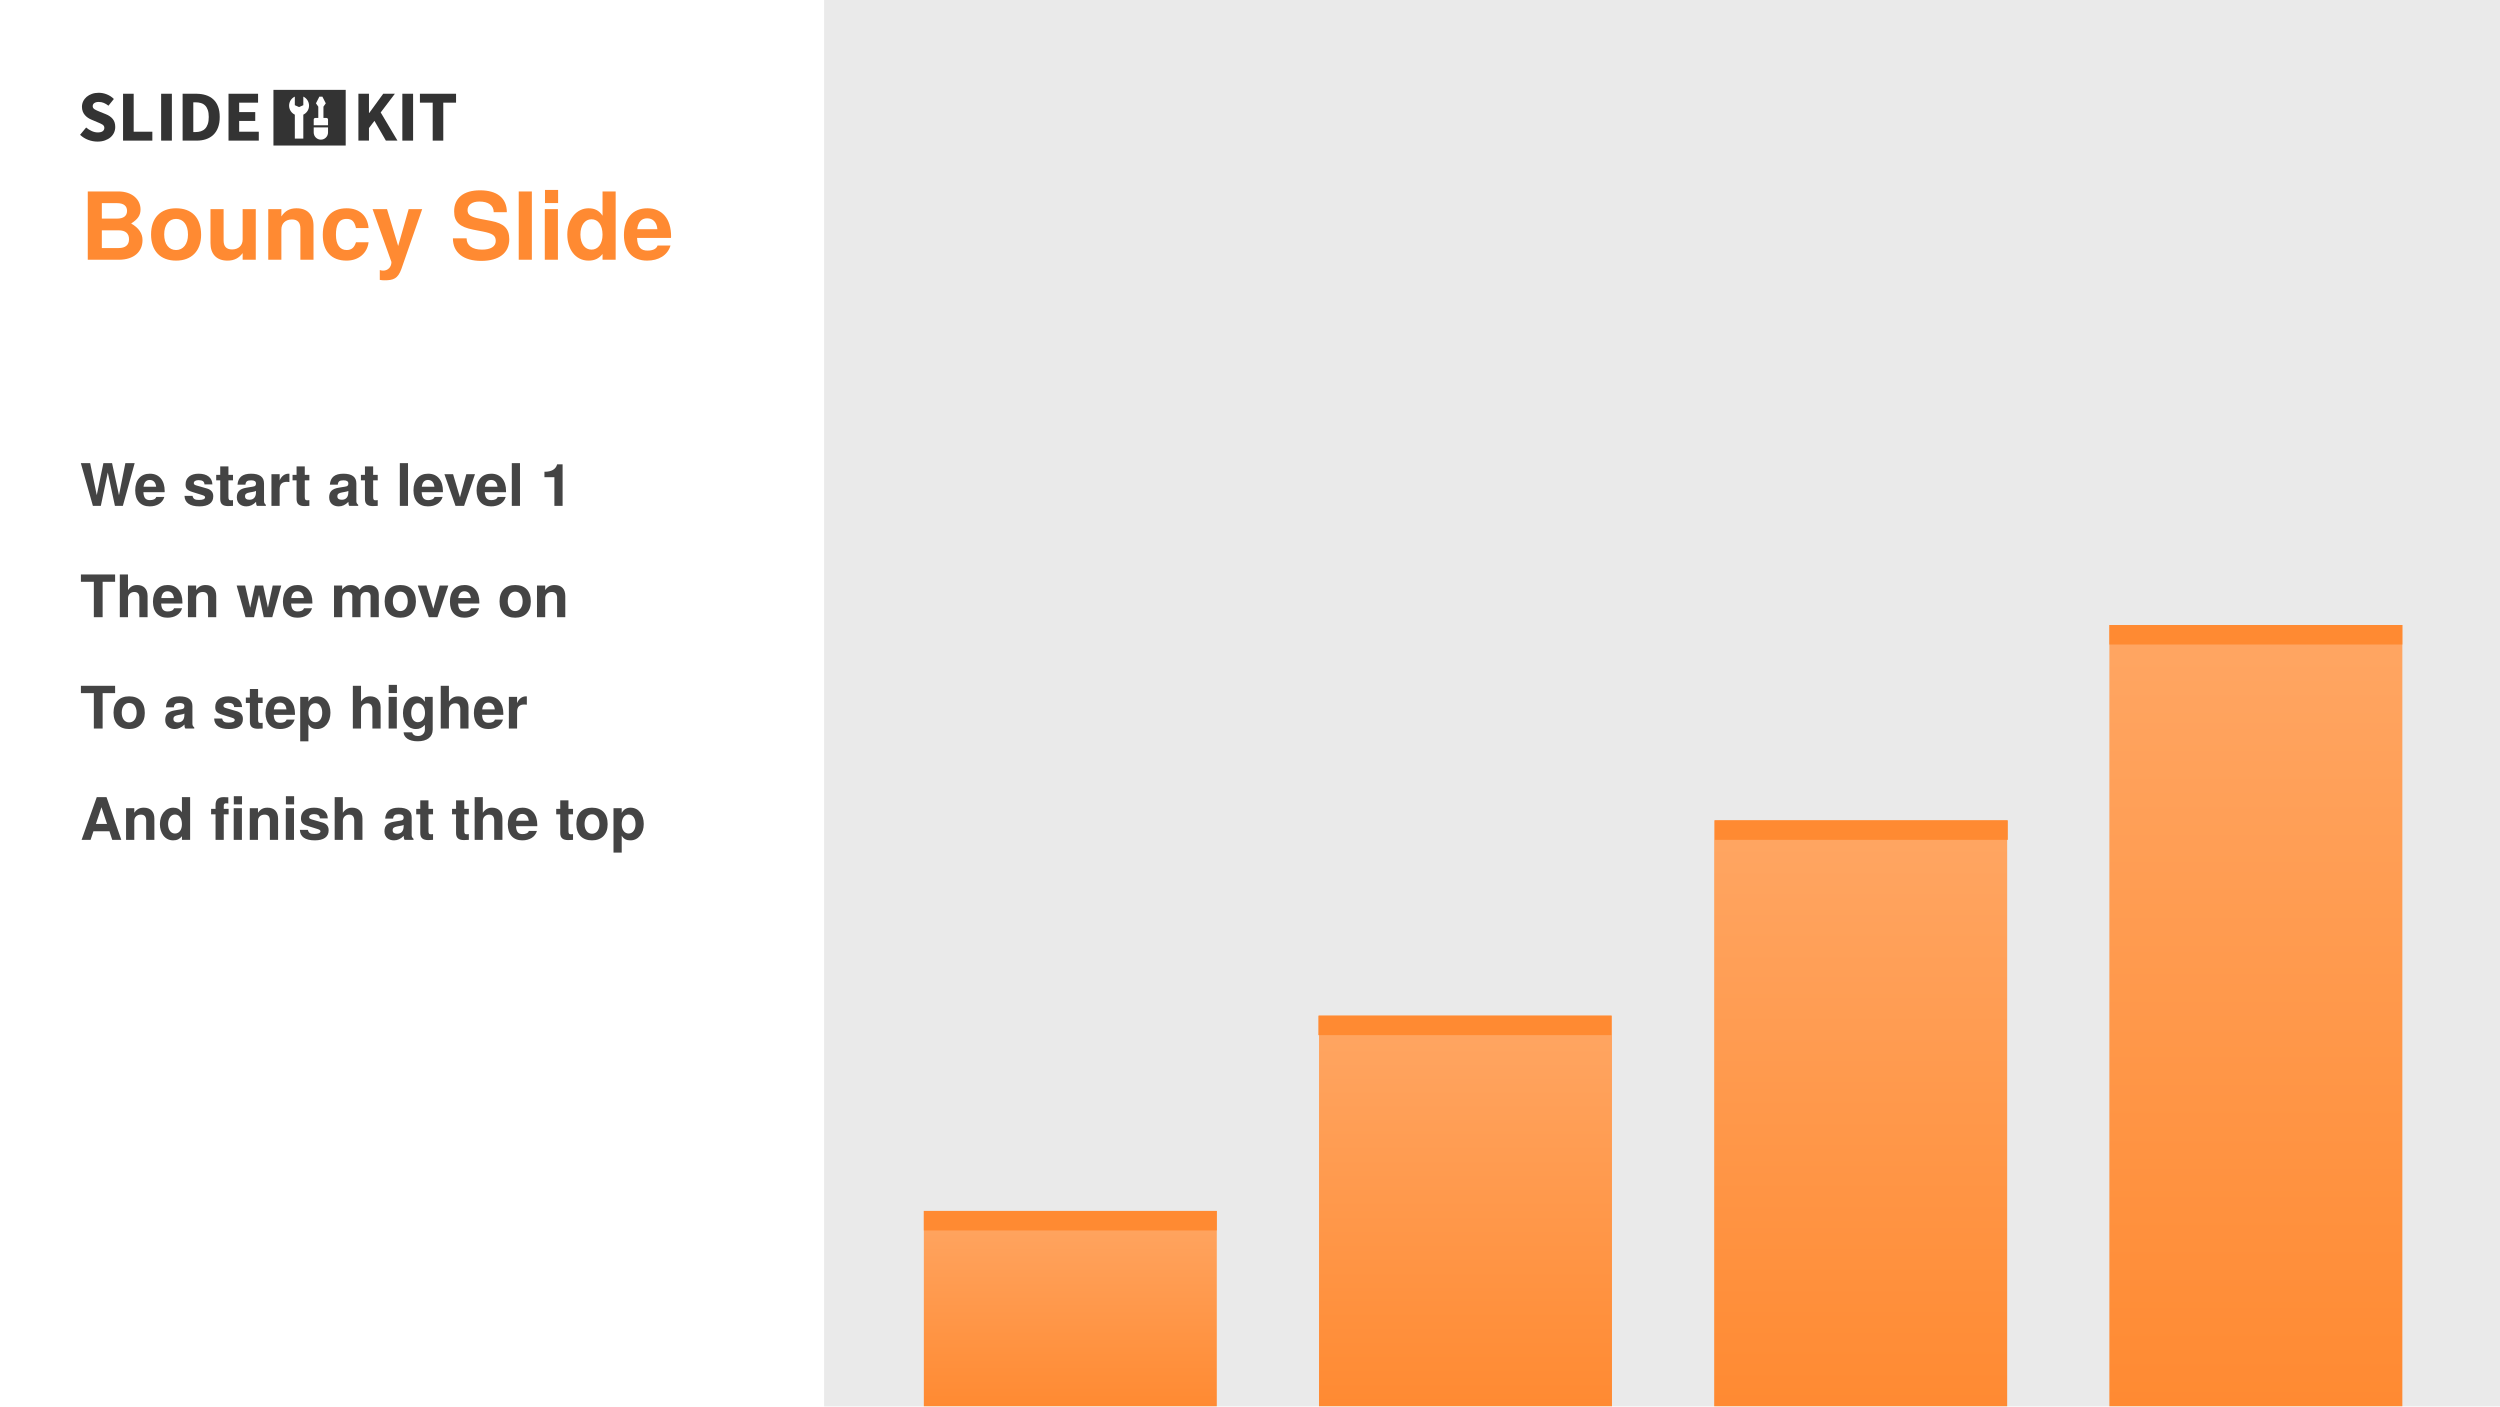
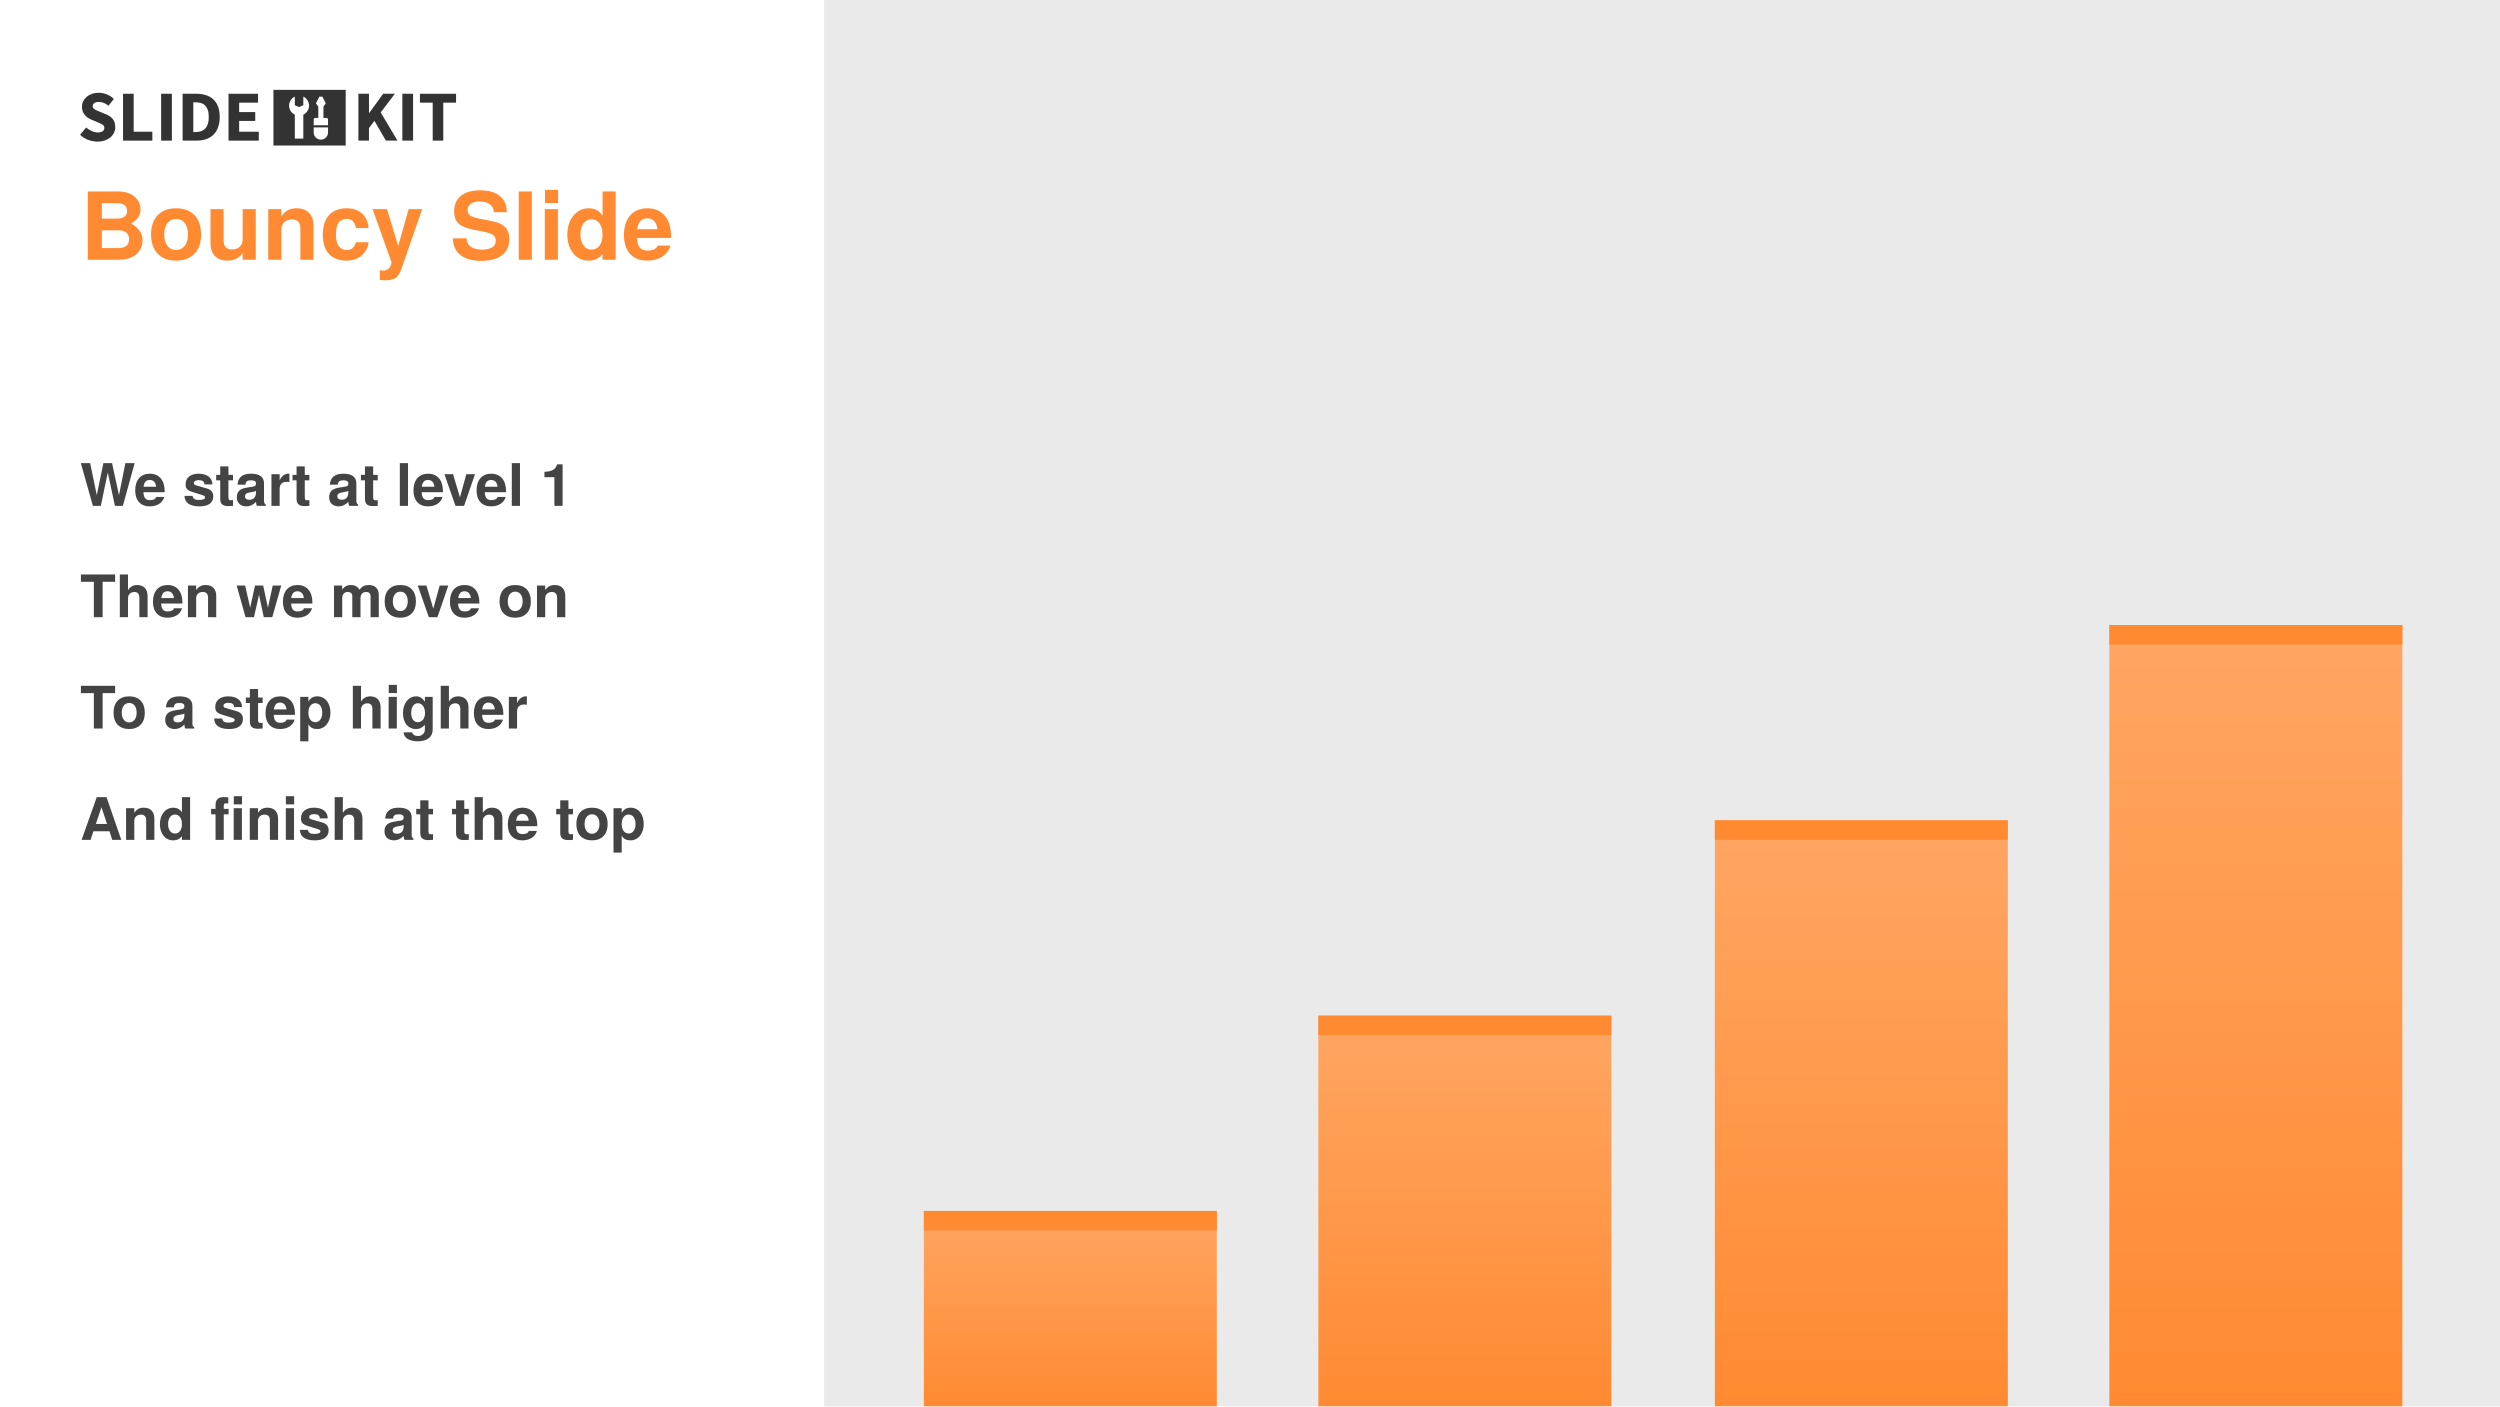
<svg xmlns="http://www.w3.org/2000/svg" width="1280px" height="720px" viewBox="0 0 1280 720" version="1.1">
  <defs>
    <linearGradient x1="50%" y1="0%" x2="50%" y2="100%" id="linearGradient-1">
      <stop stop-color="#FFA663" offset="0%" />
      <stop stop-color="#FF8A32" offset="100%" />
    </linearGradient>
    <linearGradient x1="50%" y1="0%" x2="50%" y2="100%" id="linearGradient-2">
      <stop stop-color="#FFA663" offset="0%" />
      <stop stop-color="#FF8A32" offset="100%" />
    </linearGradient>
    <linearGradient x1="50%" y1="0%" x2="50%" y2="100%" id="linearGradient-3">
      <stop stop-color="#FFA663" offset="0%" />
      <stop stop-color="#FF8A32" offset="100%" />
    </linearGradient>
    <linearGradient x1="50%" y1="0%" x2="50%" y2="100%" id="linearGradient-4">
      <stop stop-color="#FFA663" offset="0%" />
      <stop stop-color="#FF8A32" offset="100%" />
    </linearGradient>
  </defs>
  <g id="000-Artboard" stroke="none" stroke-width="1" fill="none" fill-rule="evenodd">
    <rect id="background" fill="#EAEAEA" x="422" y="0" width="858" height="720" />
    <rect id="BouncyRect[canvas][script=bouncy]" fill="#EAEAEA" x="422" y="0" width="858" height="720" />
    <g id="Group-2" transform="translate(41, 46)" fill="#333333">
      <g id="Group-4" transform="translate(0, 1.5)" fill-rule="nonzero">
        <path d="M8.908,25 C10.337,25 11.618,24.797 12.752,24.39 C13.885,23.983 14.84,23.441 15.616,22.763 C16.392,22.085 16.984,21.296 17.39,20.396 C17.797,19.496 18,18.54 18,17.53 C18,15.828 17.575,14.46 16.725,13.425 C15.875,12.389 14.71,11.575 13.232,10.984 L13.232,10.984 L10.127,9.726 C9.61,9.504 9.129,9.301 8.686,9.116 C8.242,8.931 7.854,8.734 7.522,8.524 C7.189,8.315 6.93,8.081 6.745,7.822 C6.561,7.563 6.468,7.249 6.468,6.879 C6.468,6.188 6.745,5.652 7.3,5.27 C7.854,4.888 8.6,4.697 9.536,4.697 C10.497,4.697 11.372,4.863 12.16,5.196 C12.949,5.529 13.737,6.003 14.526,6.62 L14.526,6.62 L17.298,3.18 C16.263,2.145 15.062,1.356 13.694,0.814 C12.326,0.271 10.94,0 9.536,0 C8.279,0 7.127,0.185 6.08,0.555 C5.033,0.925 4.127,1.436 3.363,2.089 C2.6,2.743 2.008,3.507 1.589,4.382 C1.17,5.258 0.961,6.188 0.961,7.175 C0.961,8.062 1.097,8.857 1.368,9.56 C1.639,10.263 2.002,10.879 2.458,11.409 C2.914,11.939 3.431,12.401 4.01,12.796 C4.589,13.19 5.187,13.511 5.803,13.757 L5.803,13.757 L8.945,15.089 C9.462,15.311 9.936,15.514 10.368,15.699 C10.799,15.884 11.168,16.081 11.476,16.291 C11.784,16.5 12.018,16.741 12.179,17.012 C12.339,17.283 12.419,17.604 12.419,17.973 C12.419,18.688 12.142,19.255 11.587,19.675 C11.033,20.094 10.189,20.303 9.055,20.303 C8.045,20.303 7.016,20.069 5.969,19.601 C4.922,19.132 3.967,18.528 3.105,17.788 L3.105,17.788 L0,21.524 C1.232,22.682 2.63,23.552 4.195,24.131 C5.76,24.71 7.331,25 8.908,25 Z" id="Path" />
        <polygon id="Path" points="37 24.5 37 19.936 27.444 19.936 27.444 0.5 22 0.5 22 24.5" />
        <polygon id="Path" points="47 24.5 47 0.5 41.5 0.5 41.5 24.5" />
        <path d="M59.341,0.5 L59.844,0.506 C61.503,0.544 63.009,0.776 64.361,1.199 C65.848,1.666 67.125,2.383 68.191,3.353 C69.257,4.322 70.075,5.555 70.645,7.052 C71.215,8.549 71.5,10.328 71.5,12.39 C71.5,14.451 71.215,16.242 70.645,17.764 C70.075,19.285 69.269,20.543 68.228,21.537 C67.187,22.531 65.941,23.273 64.491,23.764 C63.041,24.255 61.424,24.5 59.639,24.5 L59.639,24.5 L52.5,24.5 L52.5,0.5 L59.341,0.5 Z M59.007,4.88 L57.966,4.88 L57.966,20.12 L59.007,20.12 C60.048,20.12 60.99,19.985 61.833,19.715 C62.675,19.445 63.394,19.009 63.989,18.408 C64.584,17.807 65.049,17.015 65.384,16.034 C65.718,15.052 65.886,13.837 65.886,12.39 C65.886,10.966 65.718,9.77 65.384,8.801 C65.049,7.831 64.584,7.058 63.989,6.482 C63.394,5.905 62.675,5.494 61.833,5.248 C60.99,5.003 60.048,4.88 59.007,4.88 L59.007,4.88 Z" id="Combined-Shape" />
        <polygon id="Path" points="91.5 24.5 91.5 19.936 81.451 19.936 81.451 14.414 89.683 14.414 89.683 9.887 81.451 9.887 81.451 5.064 91.129 5.064 91.129 0.5 76 0.5 76 24.5" />
      </g>
      <g id="Group-3" transform="translate(142.5, 2)" fill-rule="nonzero">
        <polygon id="Path" points="5.414 24 5.414 17.558 8.214 13.877 14.07 24 20 24 11.418 9.571 18.674 0 12.707 0 5.562 9.828 5.414 9.828 5.414 0 0 0 0 24" />
        <polygon id="Path" points="28 24 28 0 22.5 0 22.5 24" />
        <polygon id="Path" points="43.456 24 43.456 4.564 50 4.564 50 0 31.5 0 31.5 4.564 38.044 4.564 38.044 24" />
      </g>
      <path d="M99,0 L136,0 L136,28.5 L99,28.5 L99,0 Z M122.5,3.5 L124.071,3.5 L125.801,6.901 L124.605,8.621 L124.605,14.395 L126.167,14.395 C126.601,14.395 126.952,14.761 126.952,15.212 L126.952,18.119 L119.619,18.119 L119.619,15.212 C119.619,14.761 119.971,14.395 120.405,14.395 L121.965,14.395 L121.965,8.621 L120.77,6.901 L122.5,3.5 Z M126.952,19.214 L126.952,21.833 C126.952,23.858 125.311,25.5 123.286,25.5 C121.261,25.5 119.619,23.858 119.619,21.833 L119.619,21.833 L119.619,19.214 L126.952,19.214 Z M114.295,3.464 C116.029,4.28 117.229,6.043 117.229,8.086 C117.229,10.129 116.029,11.891 114.295,12.708 L114.295,12.708 L114.295,24.959 L109.951,24.959 L109.951,12.708 C108.217,11.892 107.017,10.129 107.017,8.086 C107.017,6.043 108.217,4.28 109.951,3.464 L109.951,3.464 L109.951,7.86 L112.123,8.819 L114.295,7.86 Z" id="Oval-2" />
    </g>
    <g id="Group" transform="translate(473, 620)">
      <rect id="Rectangle" fill="url(#linearGradient-1)" x="0" y="0" width="150" height="100" />
      <rect id="Rectangle" fill="#FF8A32" x="0" y="0" width="150" height="10" />
    </g>
    <g id="Group-2[stage=1][fade-in]" transform="translate(675, 520)">
-       <rect id="Rectangle" fill="url(#linearGradient-2)" x="0.333" y="0" width="150" height="200" />
+       <rect id="Rectangle" fill="url(#linearGradient-2)" x="0" y="0" width="150" height="200" />
      <rect id="Rectangle" fill="#FF8A32" x="0" y="0" width="150" height="10" />
    </g>
    <g id="Group-3[stage=2][fade-in]" transform="translate(877.6667, 420)">
-       <rect id="Rectangle" fill="url(#linearGradient-3)" x="0" y="0" width="150" height="300" />
+       <rect id="Rectangle" fill="url(#linearGradient-3)" x="0.333" y="0" width="150" height="300" />
      <rect id="Rectangle" fill="#FF8A32" x="0.333" y="0" width="150" height="10" />
    </g>
    <g id="Group-4[stage=3][fade-in]" transform="translate(1080, 320)">
      <rect id="Rectangle" fill="url(#linearGradient-4)" x="0" y="0" width="150" height="400" />
      <rect id="Rectangle" fill="#FF8A32" x="0" y="0" width="150" height="10" />
    </g>
    <text id="Bouncy-Slide" font-family="HelveticaNeue-Bold, Helvetica Neue" font-size="48" font-weight="bold" fill="#FF8A32">
      <tspan x="41" y="133">Bouncy Slide</tspan>
    </text>
    <text id="We-start-at-level-1" font-family="HelveticaNeue-Bold, Helvetica Neue" font-size="30" font-weight="bold" fill="#444444">
      <tspan x="41" y="259">We start at level 1</tspan>
    </text>
    <text id="Then-we-move-on[stage=1][fade-in]" font-family="HelveticaNeue-Bold, Helvetica Neue" font-size="30" font-weight="bold" fill="#444444">
      <tspan x="41" y="316">Then we move on</tspan>
    </text>
    <text id="To-a-step-higher[stage=2][fade-in]" font-family="HelveticaNeue-Bold, Helvetica Neue" font-size="30" font-weight="bold" fill="#444444">
      <tspan x="41" y="373">To a step higher</tspan>
    </text>
    <text id="And-finish-at-the-to[stage=3][fade-in]" font-family="HelveticaNeue-Bold, Helvetica Neue" font-size="30" font-weight="bold" fill="#444444">
      <tspan x="41" y="430">And finish at the top</tspan>
    </text>
  </g>
</svg>
